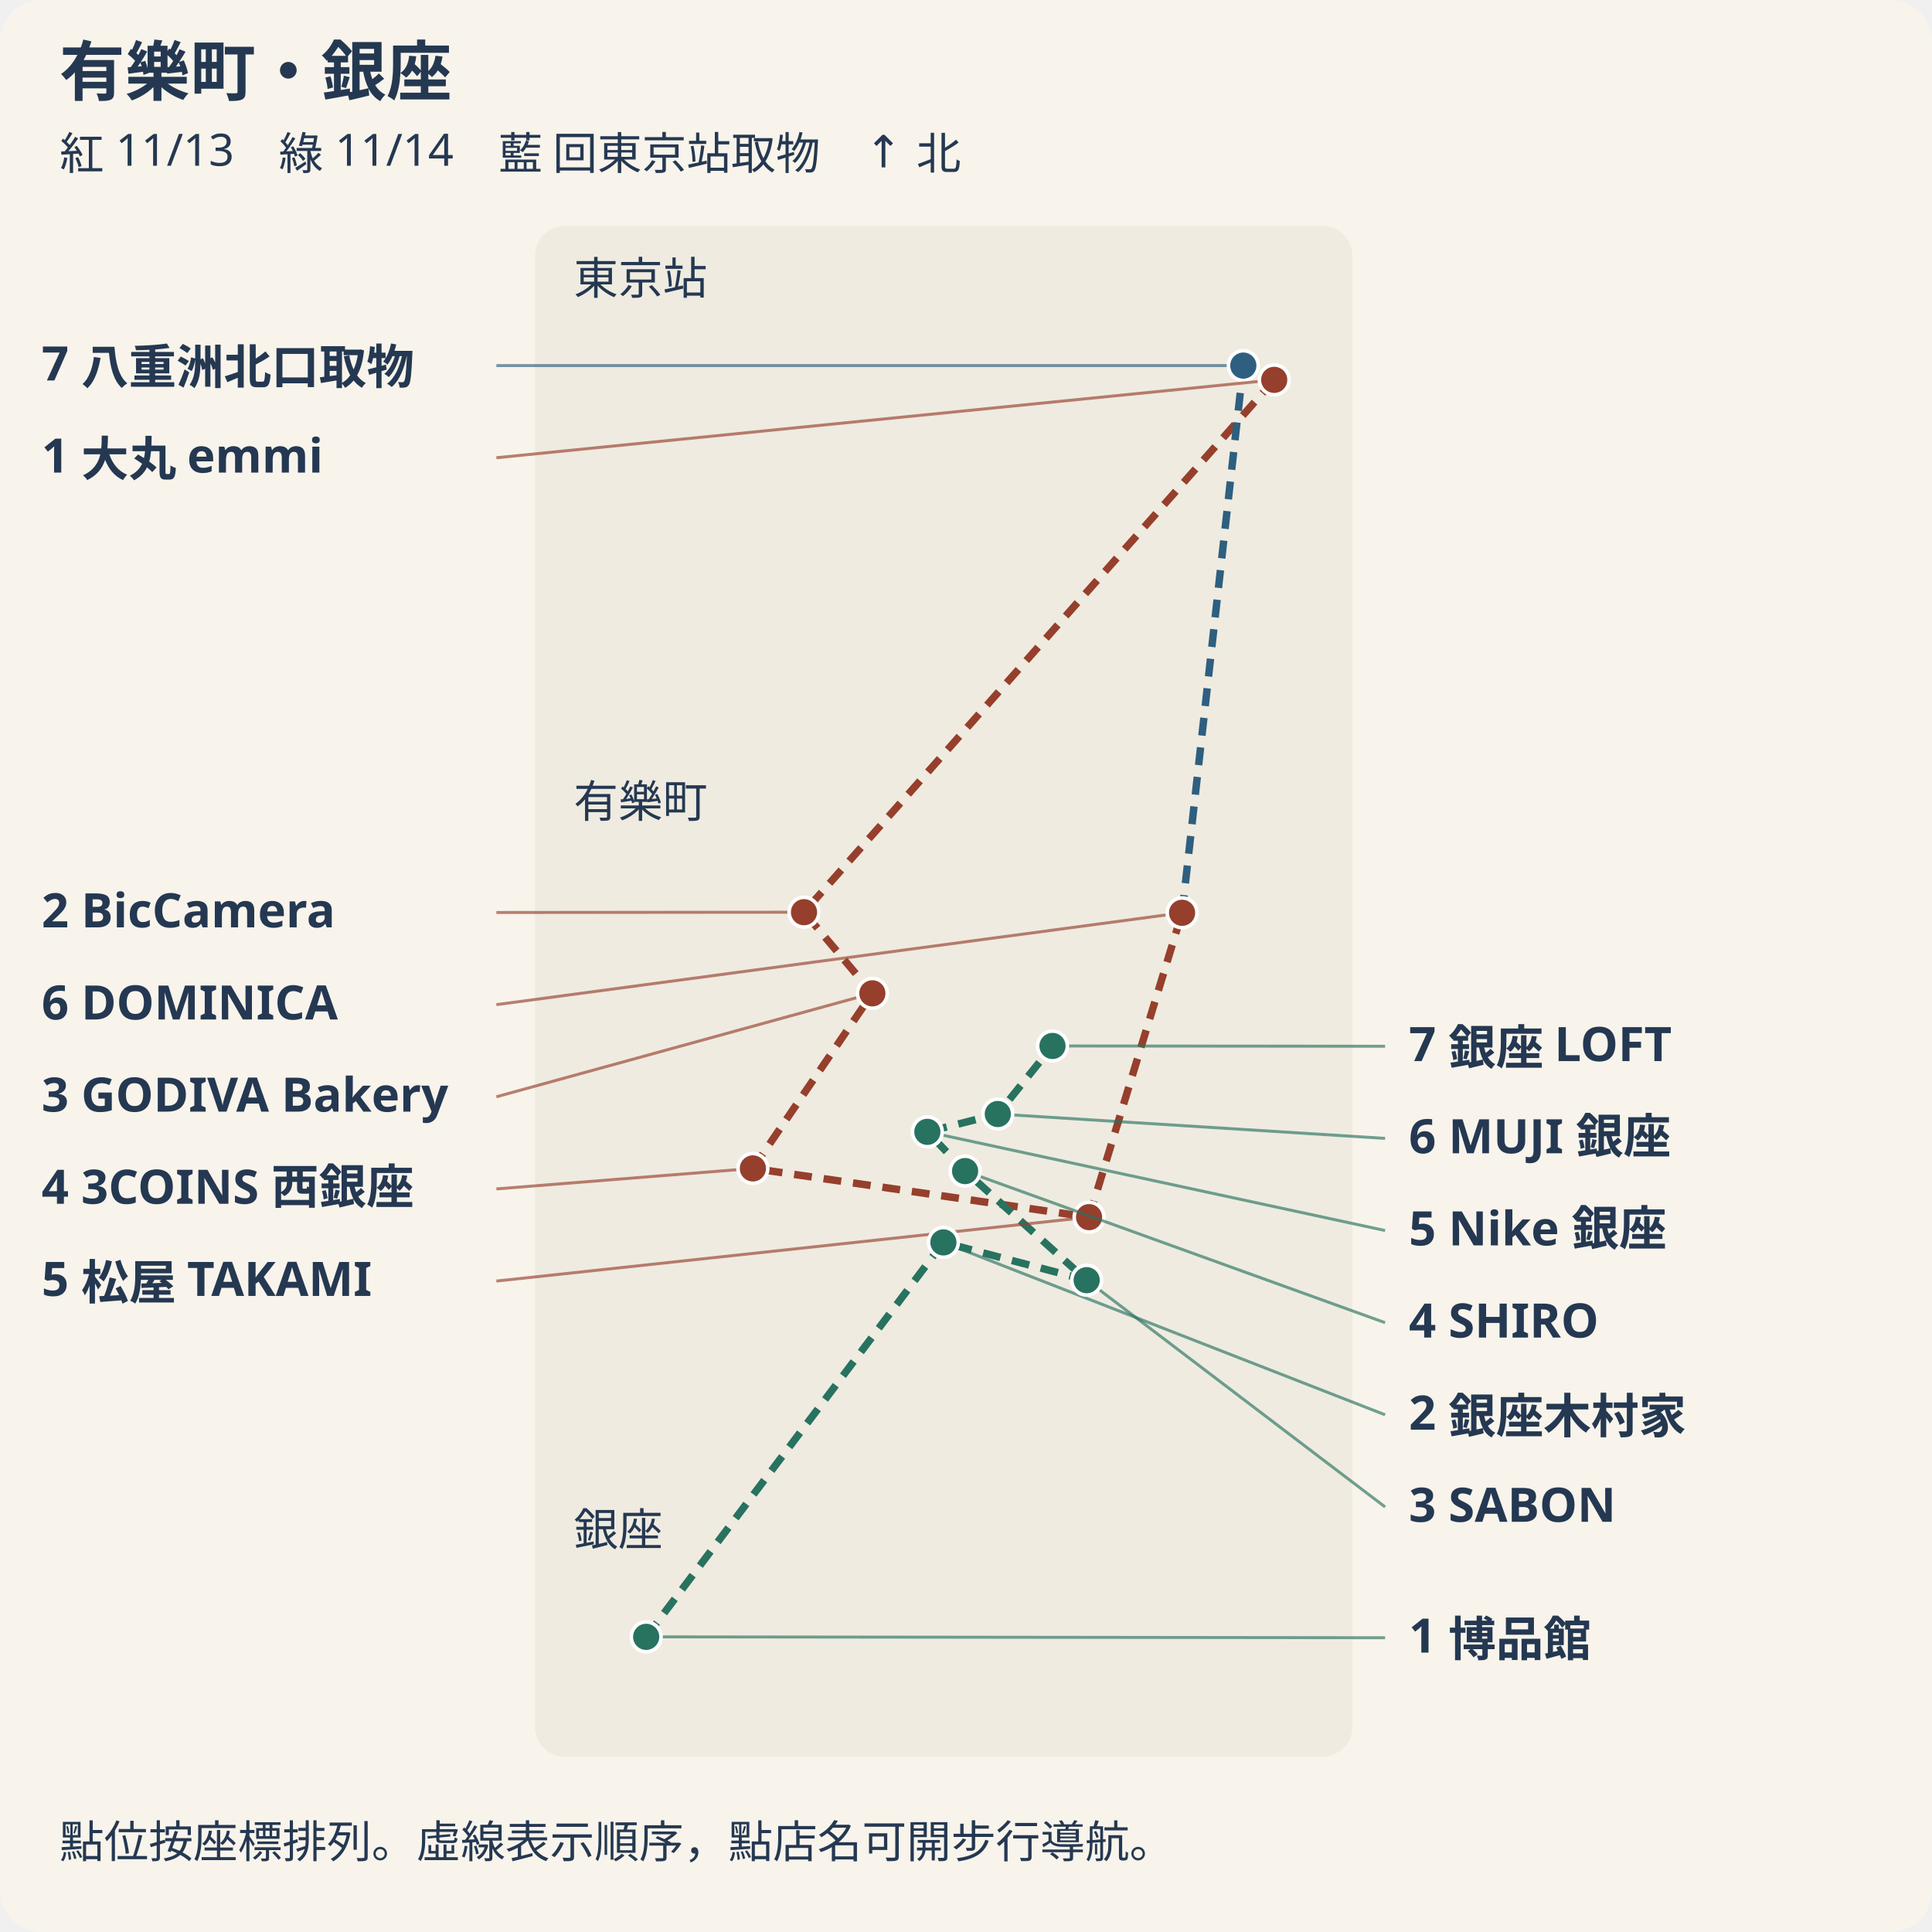
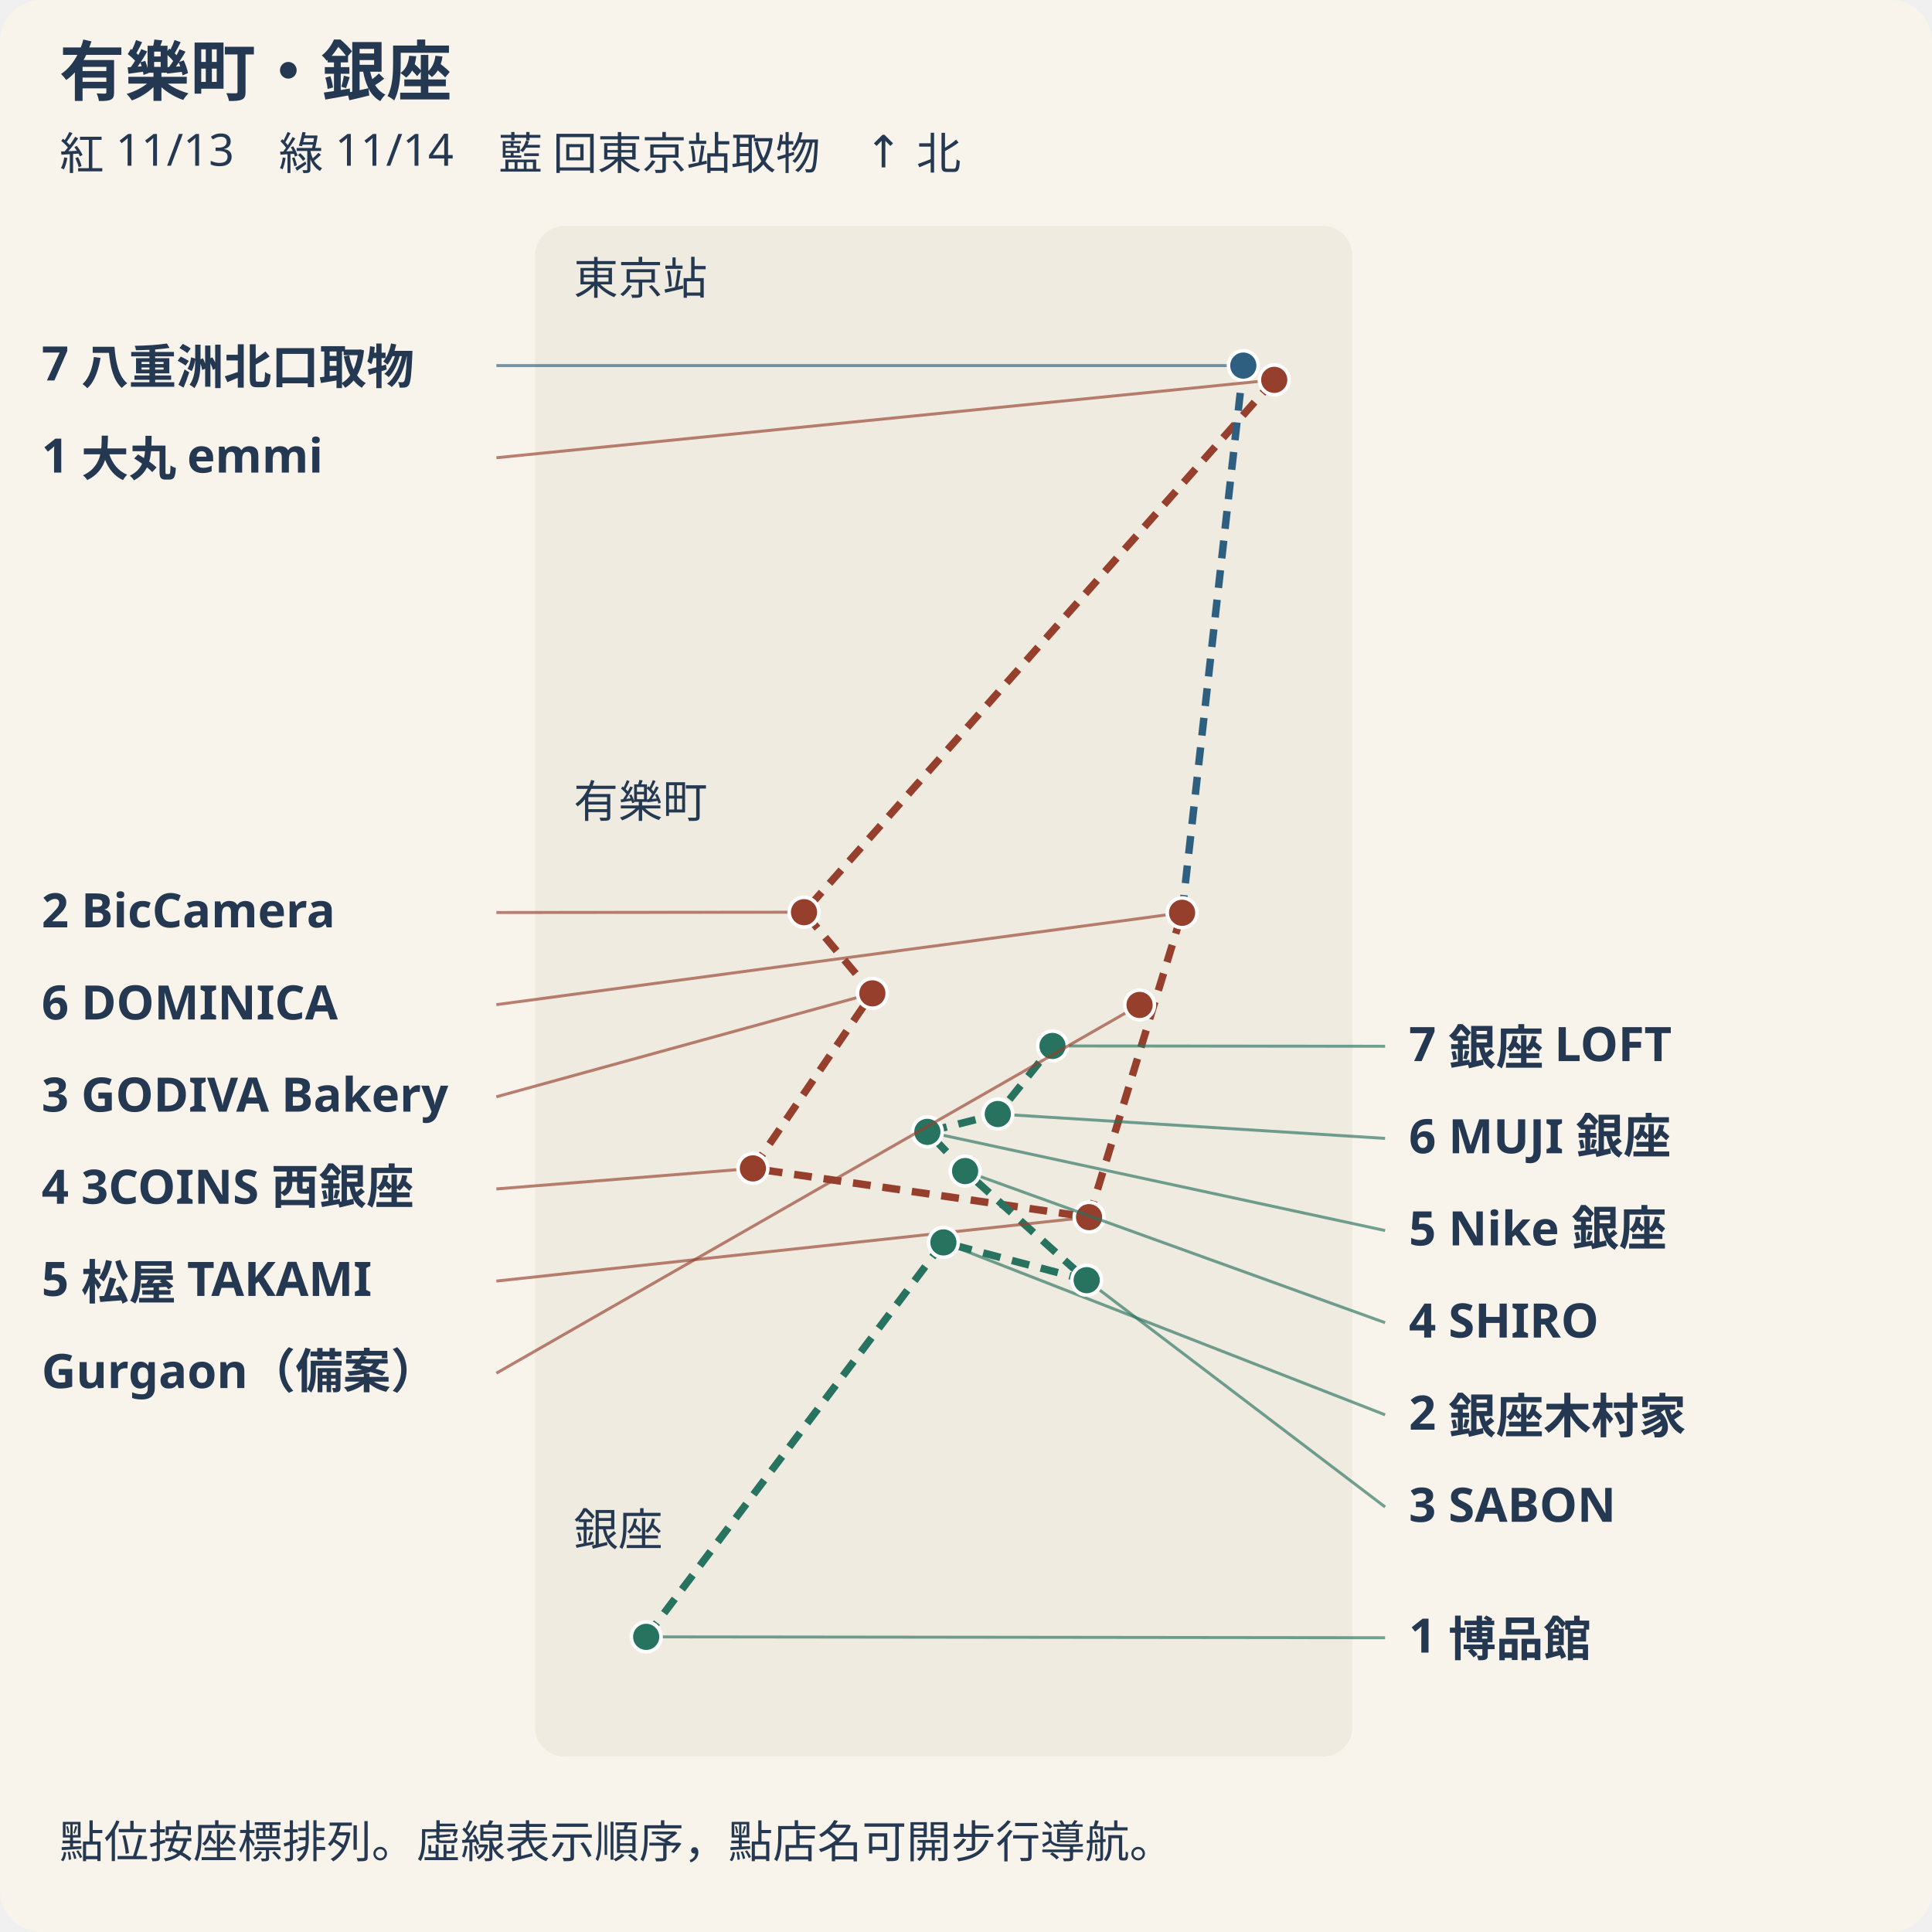
<svg xmlns="http://www.w3.org/2000/svg" viewBox="0 0 650 650" role="img" aria-labelledby="title desc">
  <style>text{font-family:system-ui,sans-serif;fill:#253852}.name{font-size:16px;font-weight:700}.hint{font-size:15px}.pin{stroke:white;stroke-width:1.2}.leader{fill:none;stroke-width:1;opacity:.65}</style>
  <rect width="650" height="650" rx="14" fill="#f8f4eb" />
  <text x="20" y="32" font-size="22" font-weight="bold">有樂町・銀座</text>
  <text class="hint" x="20" y="57">紅 11/13　綠 11/14　藍 回東京站取物　↑ 北</text>
  <rect x="180" y="76" width="275" height="515" rx="10" fill="#efebe0" />
  <text class="hint" x="193" y="99">東京站</text>
  <text class="hint" x="193" y="275">有樂町</text>
  <text class="hint" x="193" y="520">銀座</text>
  <polyline points="428.7,127.8 270.5,306.9 293.5,334.2 253.3,393.1 366.4,409.5 397.7,307.1" fill="none" stroke="#963f2c" stroke-width="2.5" stroke-dasharray="6 4" />
  <polyline points="397.7,307.1 418.3,123.0" fill="none" stroke="#2e5f80" stroke-width="2.5" stroke-dasharray="6 4" />
  <polyline points="217.4,550.7 317.4,418.0 365.6,430.7 324.7,394.0 312.0,380.8 335.7,374.8 354.1,351.9" fill="none" stroke="#287260" stroke-width="2.5" stroke-dasharray="6 4" />
  <a href="https://www.google.com/maps/search/?api=1&amp;query=%E6%9D%B1%E4%BA%AC%E9%A7%85+%E5%85%AB%E9%87%8D%E6%B4%B2%E5%8C%97%E5%8F%A3" target="_blank" rel="noopener" aria-label="八重洲北口取物：開啟地圖">
    <path class="leader" stroke="#2e5f80" d="M418.3 123.0L167 123" />
    <circle class="pin" cx="418.3" cy="123.0" r="5" fill="#2e5f80" />
    <text class="name" x="14" y="128">7 八重洲北口取物</text>
  </a>
  <a href="https://www.google.com/maps/search/?api=1&amp;query=%E5%A4%A7%E4%B8%B8%E6%9D%B1%E4%BA%AC%E5%BA%97" target="_blank" rel="noopener" aria-label="大丸東京 emmi 4F：開啟地圖">
    <path class="leader" stroke="#963f2c" d="M428.7 127.8L167 154" />
    <circle class="pin" cx="428.7" cy="127.8" r="5" fill="#963f2c" />
    <text class="name" x="14" y="159">1 大丸 emmi</text>
  </a>
  <a href="https://www.google.com/maps/search/?api=1&amp;query=%E3%83%93%E3%83%83%E3%82%AF%E3%82%AB%E3%83%A1%E3%83%A9+%E6%9C%89%E6%A5%BD%E7%94%BA%E5%BA%97" target="_blank" rel="noopener" aria-label="BicCamera 有樂町：開啟地圖">
    <path class="leader" stroke="#963f2c" d="M270.5 306.9L167 307" />
    <circle class="pin" cx="270.5" cy="306.9" r="5" fill="#963f2c" />
    <text class="name" x="14" y="312">2 BicCamera</text>
  </a>
  <a href="https://www.google.com/maps/search/?api=1&amp;query=%E6%9C%AD%E5%B9%8C%E3%83%89%E3%83%9F%E3%83%8B%E3%82%AB+%E9%8A%80%E5%BA%A7%E5%BA%97" target="_blank" rel="noopener" aria-label="札幌 DOMINICA：開啟地圖">
    <path class="leader" stroke="#963f2c" d="M397.7 307.1L167 338" />
    <circle class="pin" cx="397.7" cy="307.1" r="5" fill="#963f2c" />
    <text class="name" x="14" y="343">6 DOMINICA</text>
  </a>
  <a href="https://www.google.com/maps/search/?api=1&amp;query=GODIVA+Bakery+%E3%82%B4%E3%83%87%E3%82%A3%E3%83%91%E3%83%B3+%E6%9C%AC%E5%BA%97" target="_blank" rel="noopener" aria-label="GODIVA Bakery：開啟地圖">
    <path class="leader" stroke="#963f2c" d="M293.5 334.2L167 369" />
    <circle class="pin" cx="293.5" cy="334.2" r="5" fill="#963f2c" />
    <text class="name" x="14" y="374">3 GODIVA Bakery</text>
  </a>
  <a href="https://www.google.com/maps/search/?api=1&amp;query=3COINS%2Bplus+%E8%A5%BF%E9%8A%80%E5%BA%A7%E5%BA%97" target="_blank" rel="noopener" aria-label="3COINS 西銀座：開啟地圖">
    <path class="leader" stroke="#963f2c" d="M253.3 393.1L167 400" />
    <circle class="pin" cx="253.3" cy="393.1" r="5" fill="#963f2c" />
    <text class="name" x="14" y="405">4 3COINS 西銀座</text>
  </a>
  <a href="https://www.google.com/maps/search/?api=1&amp;query=%E6%9D%BE%E5%B1%8B%E9%8A%80%E5%BA%A7" target="_blank" rel="noopener" aria-label="松屋銀座 TAKAMI：開啟地圖">
    <path class="leader" stroke="#963f2c" d="M366.4 409.5L167 431" />
    <circle class="pin" cx="366.4" cy="409.5" r="5" fill="#963f2c" />
    <text class="name" x="14" y="436">5 松屋 TAKAMI</text>
  </a>
  <a href="https://www.google.com/maps/search/?api=1&amp;query=%E9%8A%80%E5%BA%A7%E3%83%AD%E3%83%95%E3%83%88" target="_blank" rel="noopener" aria-label="銀座 LOFT：開啟地圖">
    <path class="leader" stroke="#287260" d="M354.1 351.9L466 352" />
    <circle class="pin" cx="354.1" cy="351.9" r="5" fill="#287260" />
    <text class="name" x="474" y="357">7 銀座 LOFT</text>
  </a>
  <a href="https://www.google.com/maps/search/?api=1&amp;query=%E7%84%A1%E5%8D%B0%E8%89%AF%E5%93%81+%E9%8A%80%E5%BA%A7" target="_blank" rel="noopener" aria-label="MUJI 銀座：開啟地圖">
    <path class="leader" stroke="#287260" d="M335.7 374.8L466 383" />
    <circle class="pin" cx="335.7" cy="374.8" r="5" fill="#287260" />
    <text class="name" x="474" y="388">6 MUJI 銀座</text>
  </a>
  <a href="https://www.google.com/maps/search/?api=1&amp;query=Nike+Ginza" target="_blank" rel="noopener" aria-label="Nike 銀座：開啟地圖">
    <path class="leader" stroke="#287260" d="M312.0 380.8L466 414" />
    <circle class="pin" cx="312.0" cy="380.8" r="5" fill="#287260" />
    <text class="name" x="474" y="419">5 Nike 銀座</text>
  </a>
  <a href="https://www.google.com/maps/search/?api=1&amp;query=SHIRO+%E9%8A%80%E5%BA%A7%E6%9C%AC%E5%BA%97" target="_blank" rel="noopener" aria-label="SHIRO 銀座本店：開啟地圖">
    <path class="leader" stroke="#287260" d="M324.7 394.0L466 445" />
    <circle class="pin" cx="324.7" cy="394.0" r="5" fill="#287260" />
    <text class="name" x="474" y="450">4 SHIRO</text>
  </a>
  <a href="https://www.google.com/maps/search/?api=1&amp;query=%E9%8A%80%E5%BA%A7%E6%9C%A8%E6%9D%91%E5%AE%B6" target="_blank" rel="noopener" aria-label="銀座木村家：開啟地圖">
    <path class="leader" stroke="#287260" d="M317.4 418.0L466 476" />
    <circle class="pin" cx="317.4" cy="418.0" r="5" fill="#287260" />
    <text class="name" x="474" y="481">2 銀座木村家</text>
  </a>
  <a href="https://www.google.com/maps/search/?api=1&amp;query=SABON+%E9%8A%80%E5%BA%A7%E6%9D%BE%E5%B1%8B%E9%80%9A%E3%82%8A%E5%BA%97" target="_blank" rel="noopener" aria-label="SABON 松屋通：開啟地圖">
    <path class="leader" stroke="#287260" d="M365.6 430.7L466 507" />
    <circle class="pin" cx="365.6" cy="430.7" r="5" fill="#287260" />
    <text class="name" x="474" y="512">3 SABON</text>
  </a>
  <a href="https://www.google.com/maps/search/?api=1&amp;query=%E5%8D%9A%E5%93%81%E9%A4%A8TOY+PARK+%E9%8A%80%E5%BA%A7%E6%9C%AC%E5%BA%97" target="_blank" rel="noopener" aria-label="博品館玩具公園：開啟地圖">
    <path class="leader" stroke="#287260" d="M217.4 550.7L466 551" />
    <circle class="pin" cx="217.4" cy="550.7" r="5" fill="#287260" />
    <text class="name" x="474" y="556">1 博品館</text>
  </a>
+   <a href="https://www.google.com/maps/search/?api=1&amp;query=Gurgaon+Ginza+1-6-13" target="_blank" rel="noopener" aria-label="Gurgaon 銀座晚餐備案">
+     <path class="leader" stroke="#963f2c" d="M383.4 338.1L167 462" />
+     <circle class="pin" cx="383.4" cy="338.1" r="5" fill="#963f2c" />
+     <text class="name" x="14" y="467">Gurgaon（備案）</text>
+   </a>
  <text class="hint" x="20" y="625">點位按座標排列。虛線表示順序，點店名可開步行導航。</text>
</svg>
